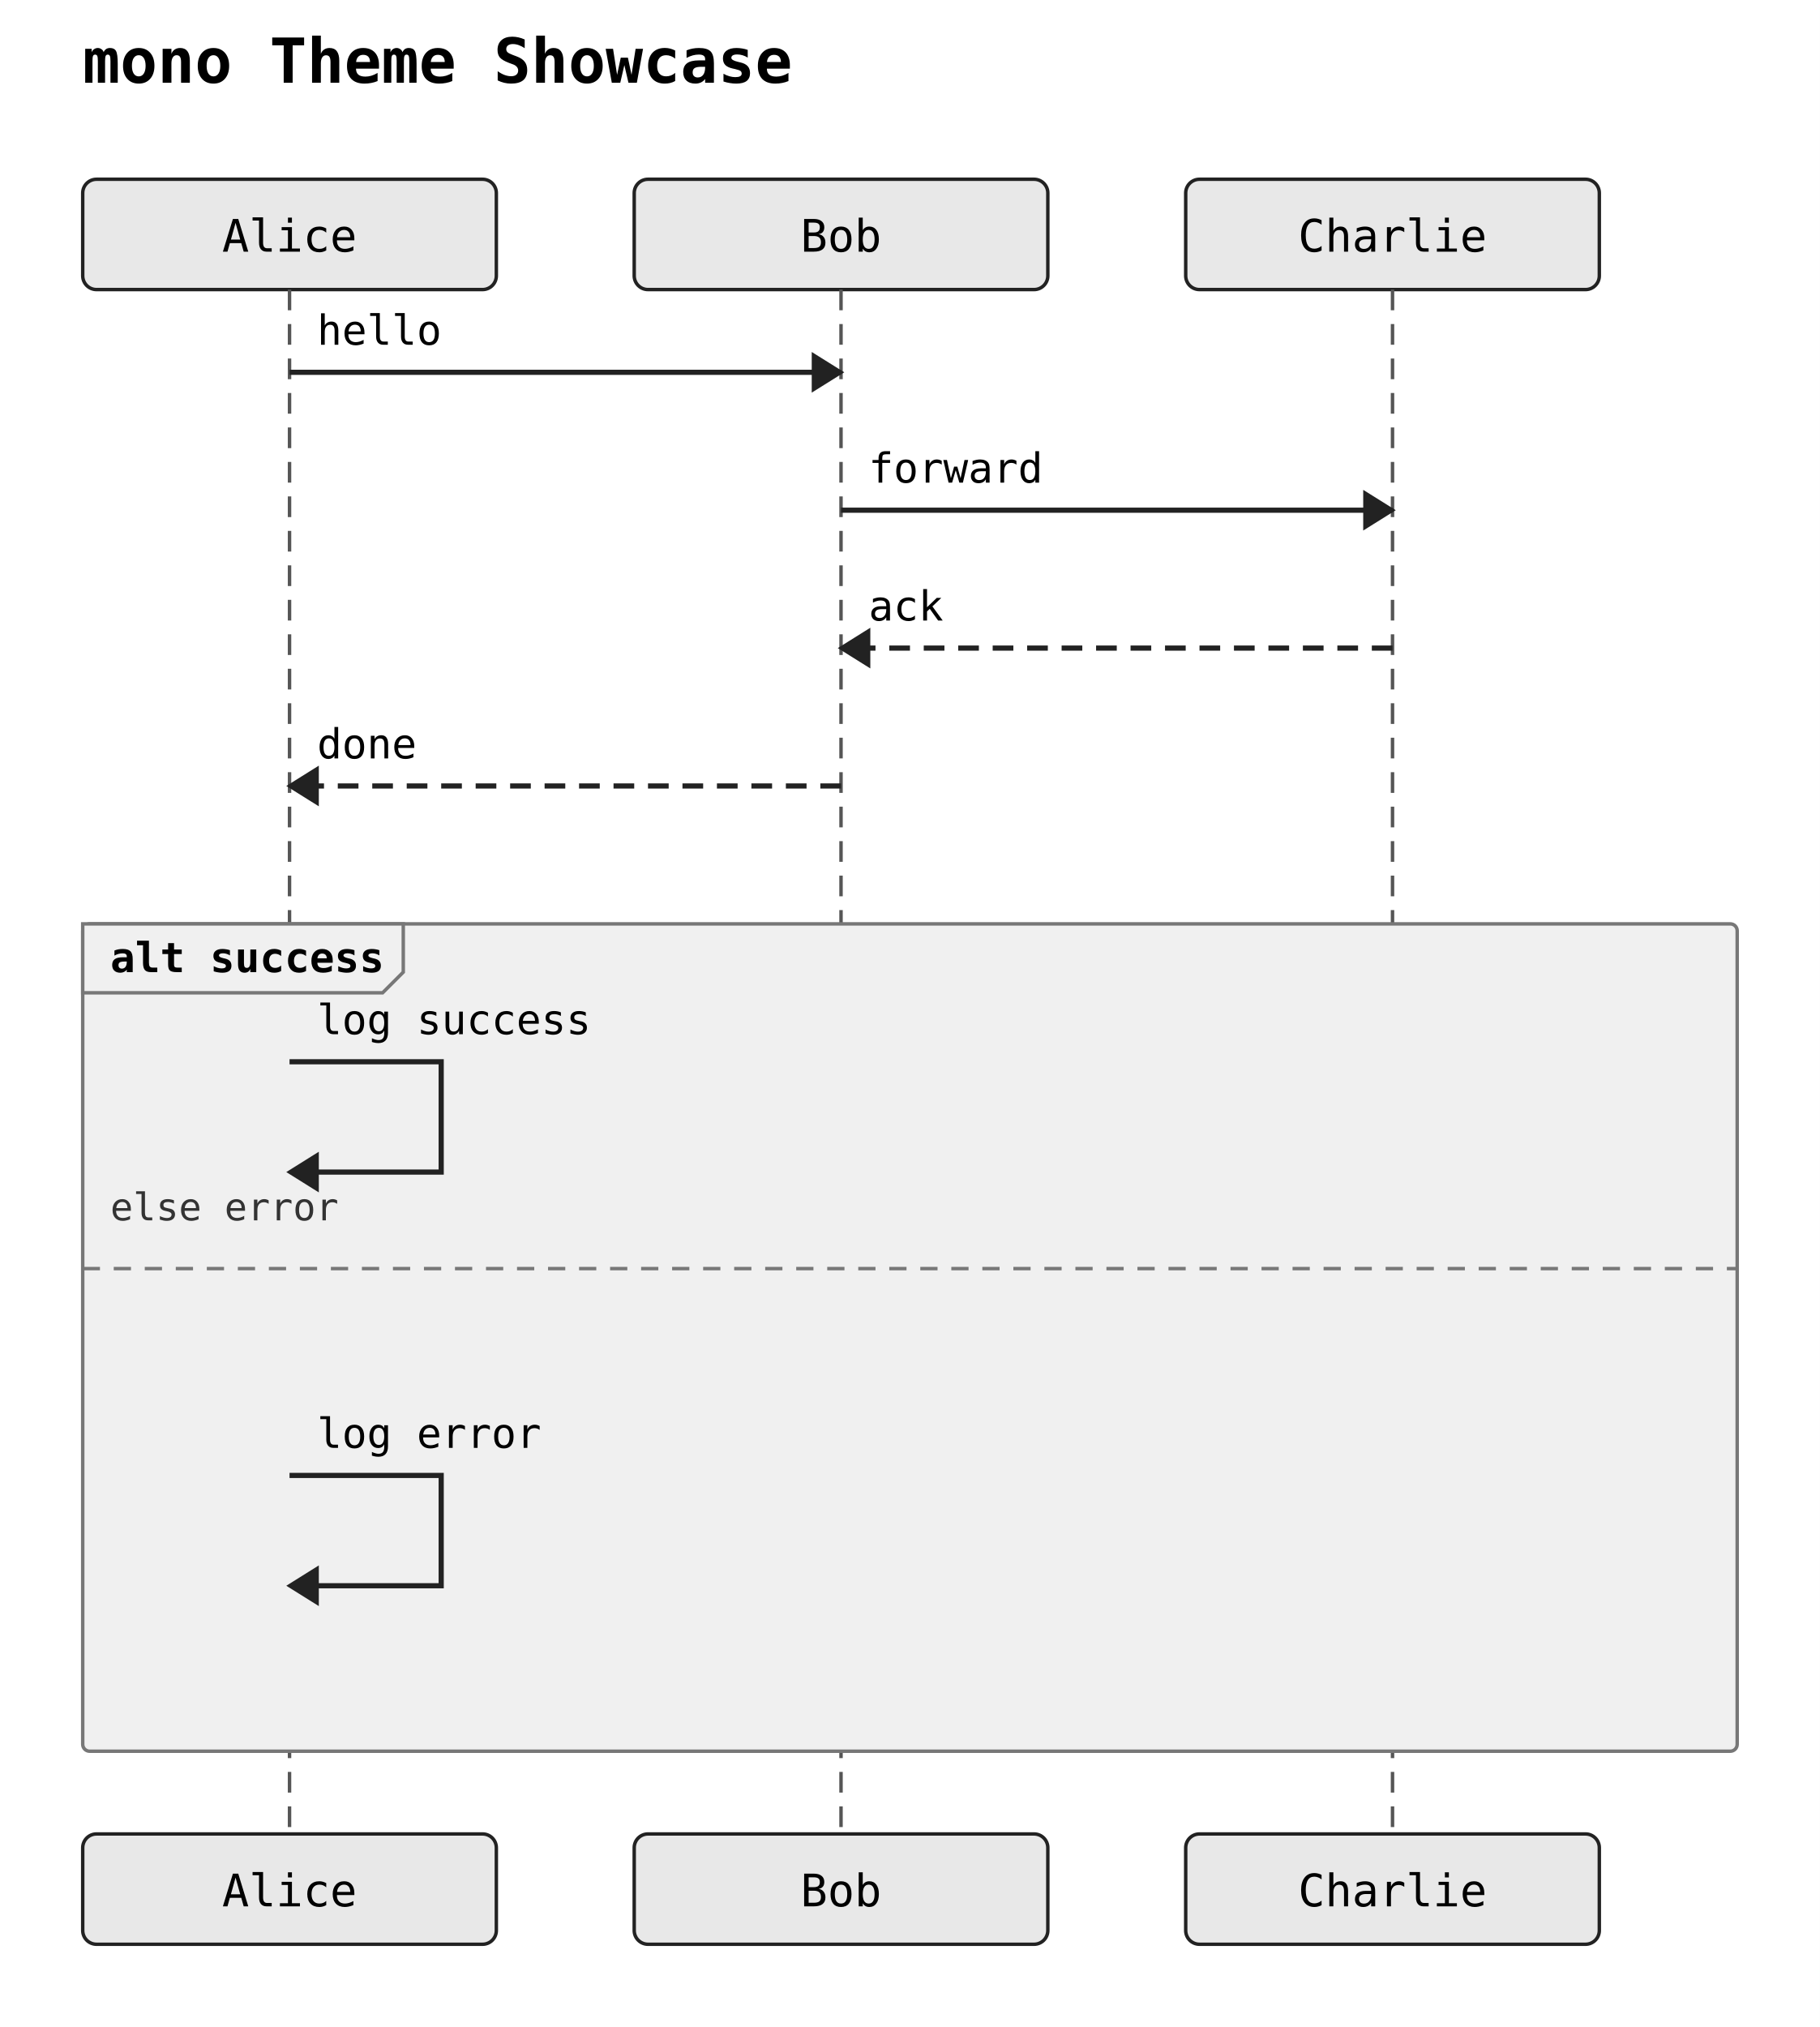
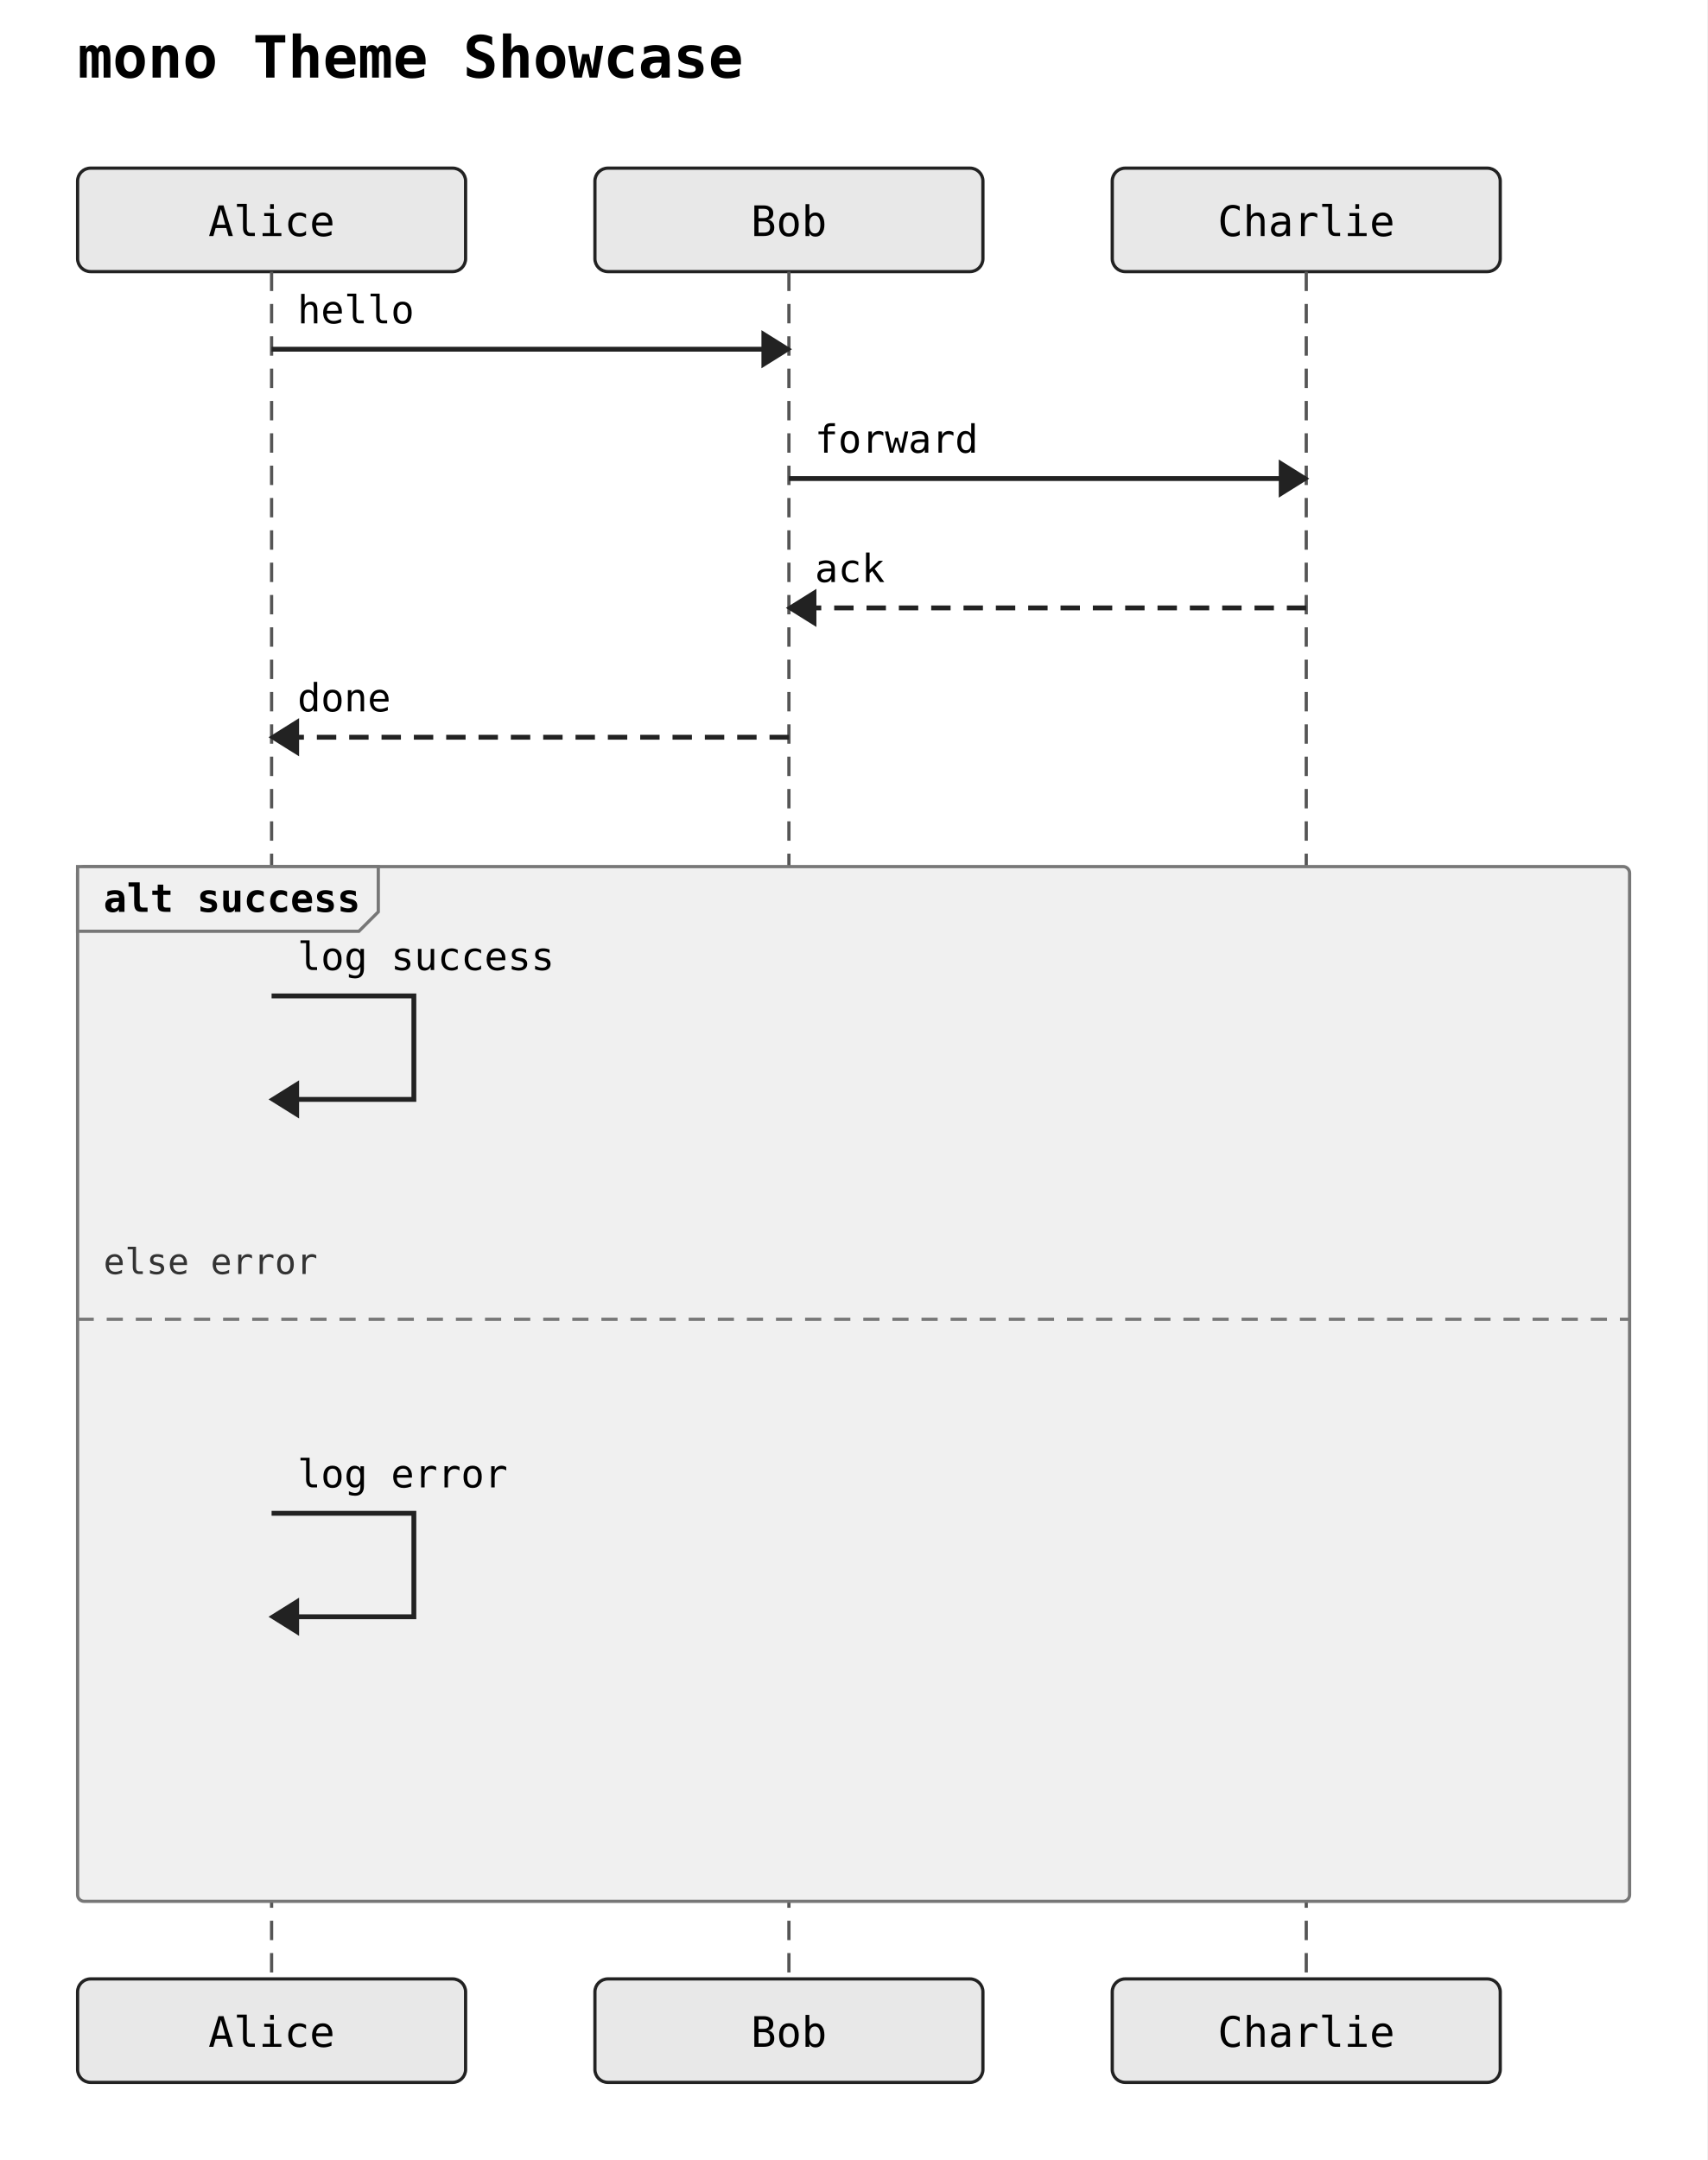
- <svg xmlns="http://www.w3.org/2000/svg" width="528" height="588" viewBox="0 0 528 588">
+ <svg xmlns="http://www.w3.org/2000/svg" width="528" height="668" viewBox="0 0 528 668">
  <rect width="100%" height="100%" fill="white" />
  <text x="24" y="24" font-family="monospace" font-size="18" font-weight="600">mono Theme Showcase</text>
  <rect x="24" y="52" width="120" height="32" rx="4" ry="4" fill="#e8e8e8" stroke="#222222" stroke-width="1" />
  <text x="84" y="73" text-anchor="middle" font-family="monospace" font-size="13">Alice</text>
  <rect x="184" y="52" width="120" height="32" rx="4" ry="4" fill="#e8e8e8" stroke="#222222" stroke-width="1" />
  <text x="244" y="73" text-anchor="middle" font-family="monospace" font-size="13">Bob</text>
  <rect x="344" y="52" width="120" height="32" rx="4" ry="4" fill="#e8e8e8" stroke="#222222" stroke-width="1" />
  <text x="404" y="73" text-anchor="middle" font-family="monospace" font-size="13">Charlie</text>
-   <line x1="84" y1="84" x2="84" y2="532" stroke="#555555" stroke-width="1" stroke-dasharray="6 4" />
-   <line x1="244" y1="84" x2="244" y2="532" stroke="#555555" stroke-width="1" stroke-dasharray="6 4" />
-   <line x1="404" y1="84" x2="404" y2="532" stroke="#555555" stroke-width="1" stroke-dasharray="6 4" />
-   <rect x="24" y="268" width="480" height="240" rx="2" ry="2" fill="#f0f0f0" stroke="#777777" stroke-width="1" />
+   <line x1="84" y1="84" x2="84" y2="612" stroke="#555555" stroke-width="1" stroke-dasharray="6 4" />
+   <line x1="244" y1="84" x2="244" y2="612" stroke="#555555" stroke-width="1" stroke-dasharray="6 4" />
+   <line x1="404" y1="84" x2="404" y2="612" stroke="#555555" stroke-width="1" stroke-dasharray="6 4" />
+   <rect x="24" y="268" width="480" height="320" rx="2" ry="2" fill="#f0f0f0" stroke="#777777" stroke-width="1" />
  <polygon points="24,268 117,268 117,282 111,288 24,288" fill="#f0f0f0" stroke="#777777" stroke-width="1" />
  <text x="32" y="282" font-family="monospace" font-size="12" font-weight="600">alt success</text>
-   <line x1="24" y1="368" x2="504" y2="368" stroke="#777777" stroke-width="1" stroke-dasharray="5 4" />
-   <text x="32" y="354" font-family="monospace" font-size="11" fill="#333">else error</text>
+   <line x1="24" y1="408" x2="504" y2="408" stroke="#777777" stroke-width="1" stroke-dasharray="5 4" />
+   <text x="32" y="394" font-family="monospace" font-size="11" fill="#333">else error</text>
  <line x1="84" y1="108" x2="244" y2="108" stroke="#222222" stroke-width="1.5" />
  <polygon points="244,108 236,103 236,113" fill="#222222" stroke="#222222" stroke-width="1" />
  <text x="92" y="100" text-anchor="start" font-family="monospace" font-size="12">hello</text>
  <line x1="244" y1="148" x2="404" y2="148" stroke="#222222" stroke-width="1.5" />
  <polygon points="404,148 396,143 396,153" fill="#222222" stroke="#222222" stroke-width="1" />
  <text x="252" y="140" text-anchor="start" font-family="monospace" font-size="12">forward</text>
  <line x1="404" y1="188" x2="244" y2="188" stroke="#222222" stroke-width="1.5" stroke-dasharray="6 4" />
  <polygon points="244,188 252,183 252,193" fill="#222222" stroke="#222222" stroke-width="1" />
  <text x="252" y="180" text-anchor="start" font-family="monospace" font-size="12">ack</text>
  <line x1="244" y1="228" x2="84" y2="228" stroke="#222222" stroke-width="1.5" stroke-dasharray="6 4" />
  <polygon points="84,228 92,223 92,233" fill="#222222" stroke="#222222" stroke-width="1" />
  <text x="92" y="220" text-anchor="start" font-family="monospace" font-size="12">done</text>
  <path d="M 84 308 L 128 308 L 128 340 L 92 340" fill="none" stroke="#222222" stroke-width="1.5" />
  <polygon points="84,340 92,335 92,345" fill="#222222" stroke="#222222" stroke-width="1" />
  <text x="92" y="300" text-anchor="start" font-family="monospace" font-size="12">log success</text>
-   <path d="M 84 428 L 128 428 L 128 460 L 92 460" fill="none" stroke="#222222" stroke-width="1.5" />
-   <polygon points="84,460 92,455 92,465" fill="#222222" stroke="#222222" stroke-width="1" />
-   <text x="92" y="420" text-anchor="start" font-family="monospace" font-size="12">log error</text>
-   <rect x="24" y="532" width="120" height="32" rx="4" ry="4" fill="#e8e8e8" stroke="#222222" stroke-width="1" />
-   <text x="84" y="553" text-anchor="middle" font-family="monospace" font-size="13">Alice</text>
-   <rect x="184" y="532" width="120" height="32" rx="4" ry="4" fill="#e8e8e8" stroke="#222222" stroke-width="1" />
-   <text x="244" y="553" text-anchor="middle" font-family="monospace" font-size="13">Bob</text>
-   <rect x="344" y="532" width="120" height="32" rx="4" ry="4" fill="#e8e8e8" stroke="#222222" stroke-width="1" />
-   <text x="404" y="553" text-anchor="middle" font-family="monospace" font-size="13">Charlie</text>
+   <path d="M 84 468 L 128 468 L 128 500 L 92 500" fill="none" stroke="#222222" stroke-width="1.5" />
+   <polygon points="84,500 92,495 92,505" fill="#222222" stroke="#222222" stroke-width="1" />
+   <text x="92" y="460" text-anchor="start" font-family="monospace" font-size="12">log error</text>
+   <rect x="24" y="612" width="120" height="32" rx="4" ry="4" fill="#e8e8e8" stroke="#222222" stroke-width="1" />
+   <text x="84" y="633" text-anchor="middle" font-family="monospace" font-size="13">Alice</text>
+   <rect x="184" y="612" width="120" height="32" rx="4" ry="4" fill="#e8e8e8" stroke="#222222" stroke-width="1" />
+   <text x="244" y="633" text-anchor="middle" font-family="monospace" font-size="13">Bob</text>
+   <rect x="344" y="612" width="120" height="32" rx="4" ry="4" fill="#e8e8e8" stroke="#222222" stroke-width="1" />
+   <text x="404" y="633" text-anchor="middle" font-family="monospace" font-size="13">Charlie</text>
</svg>
